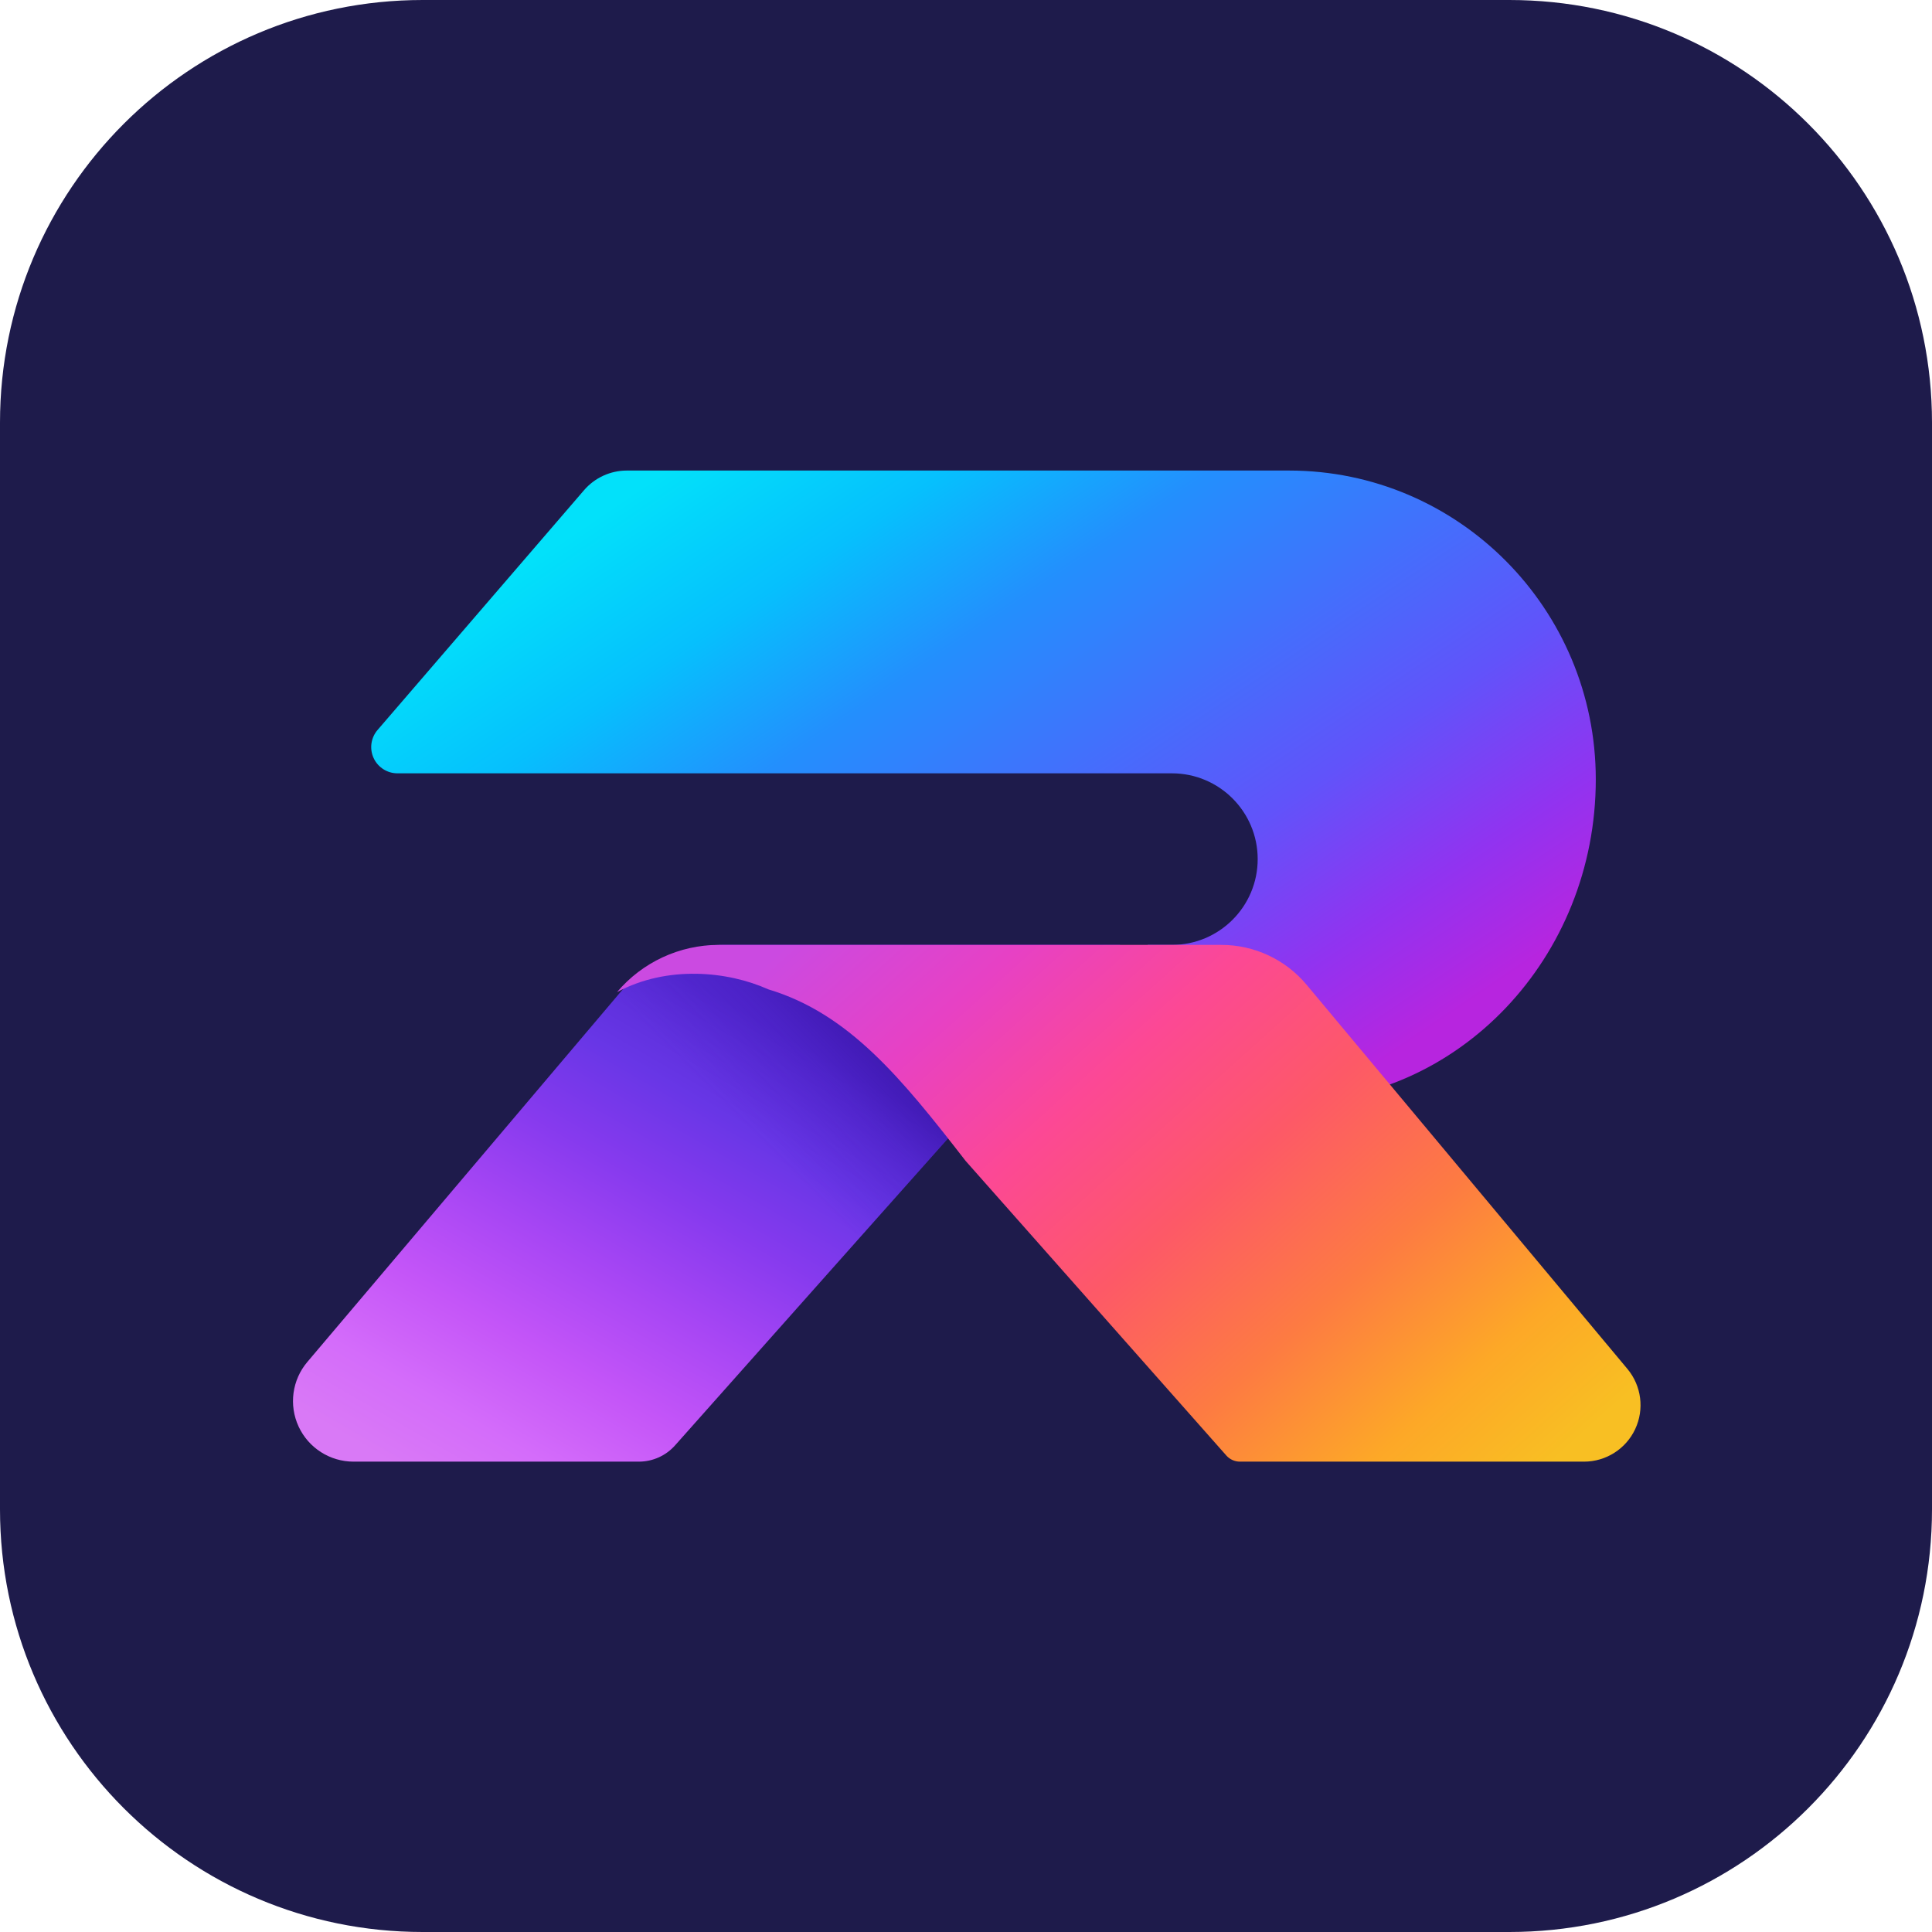
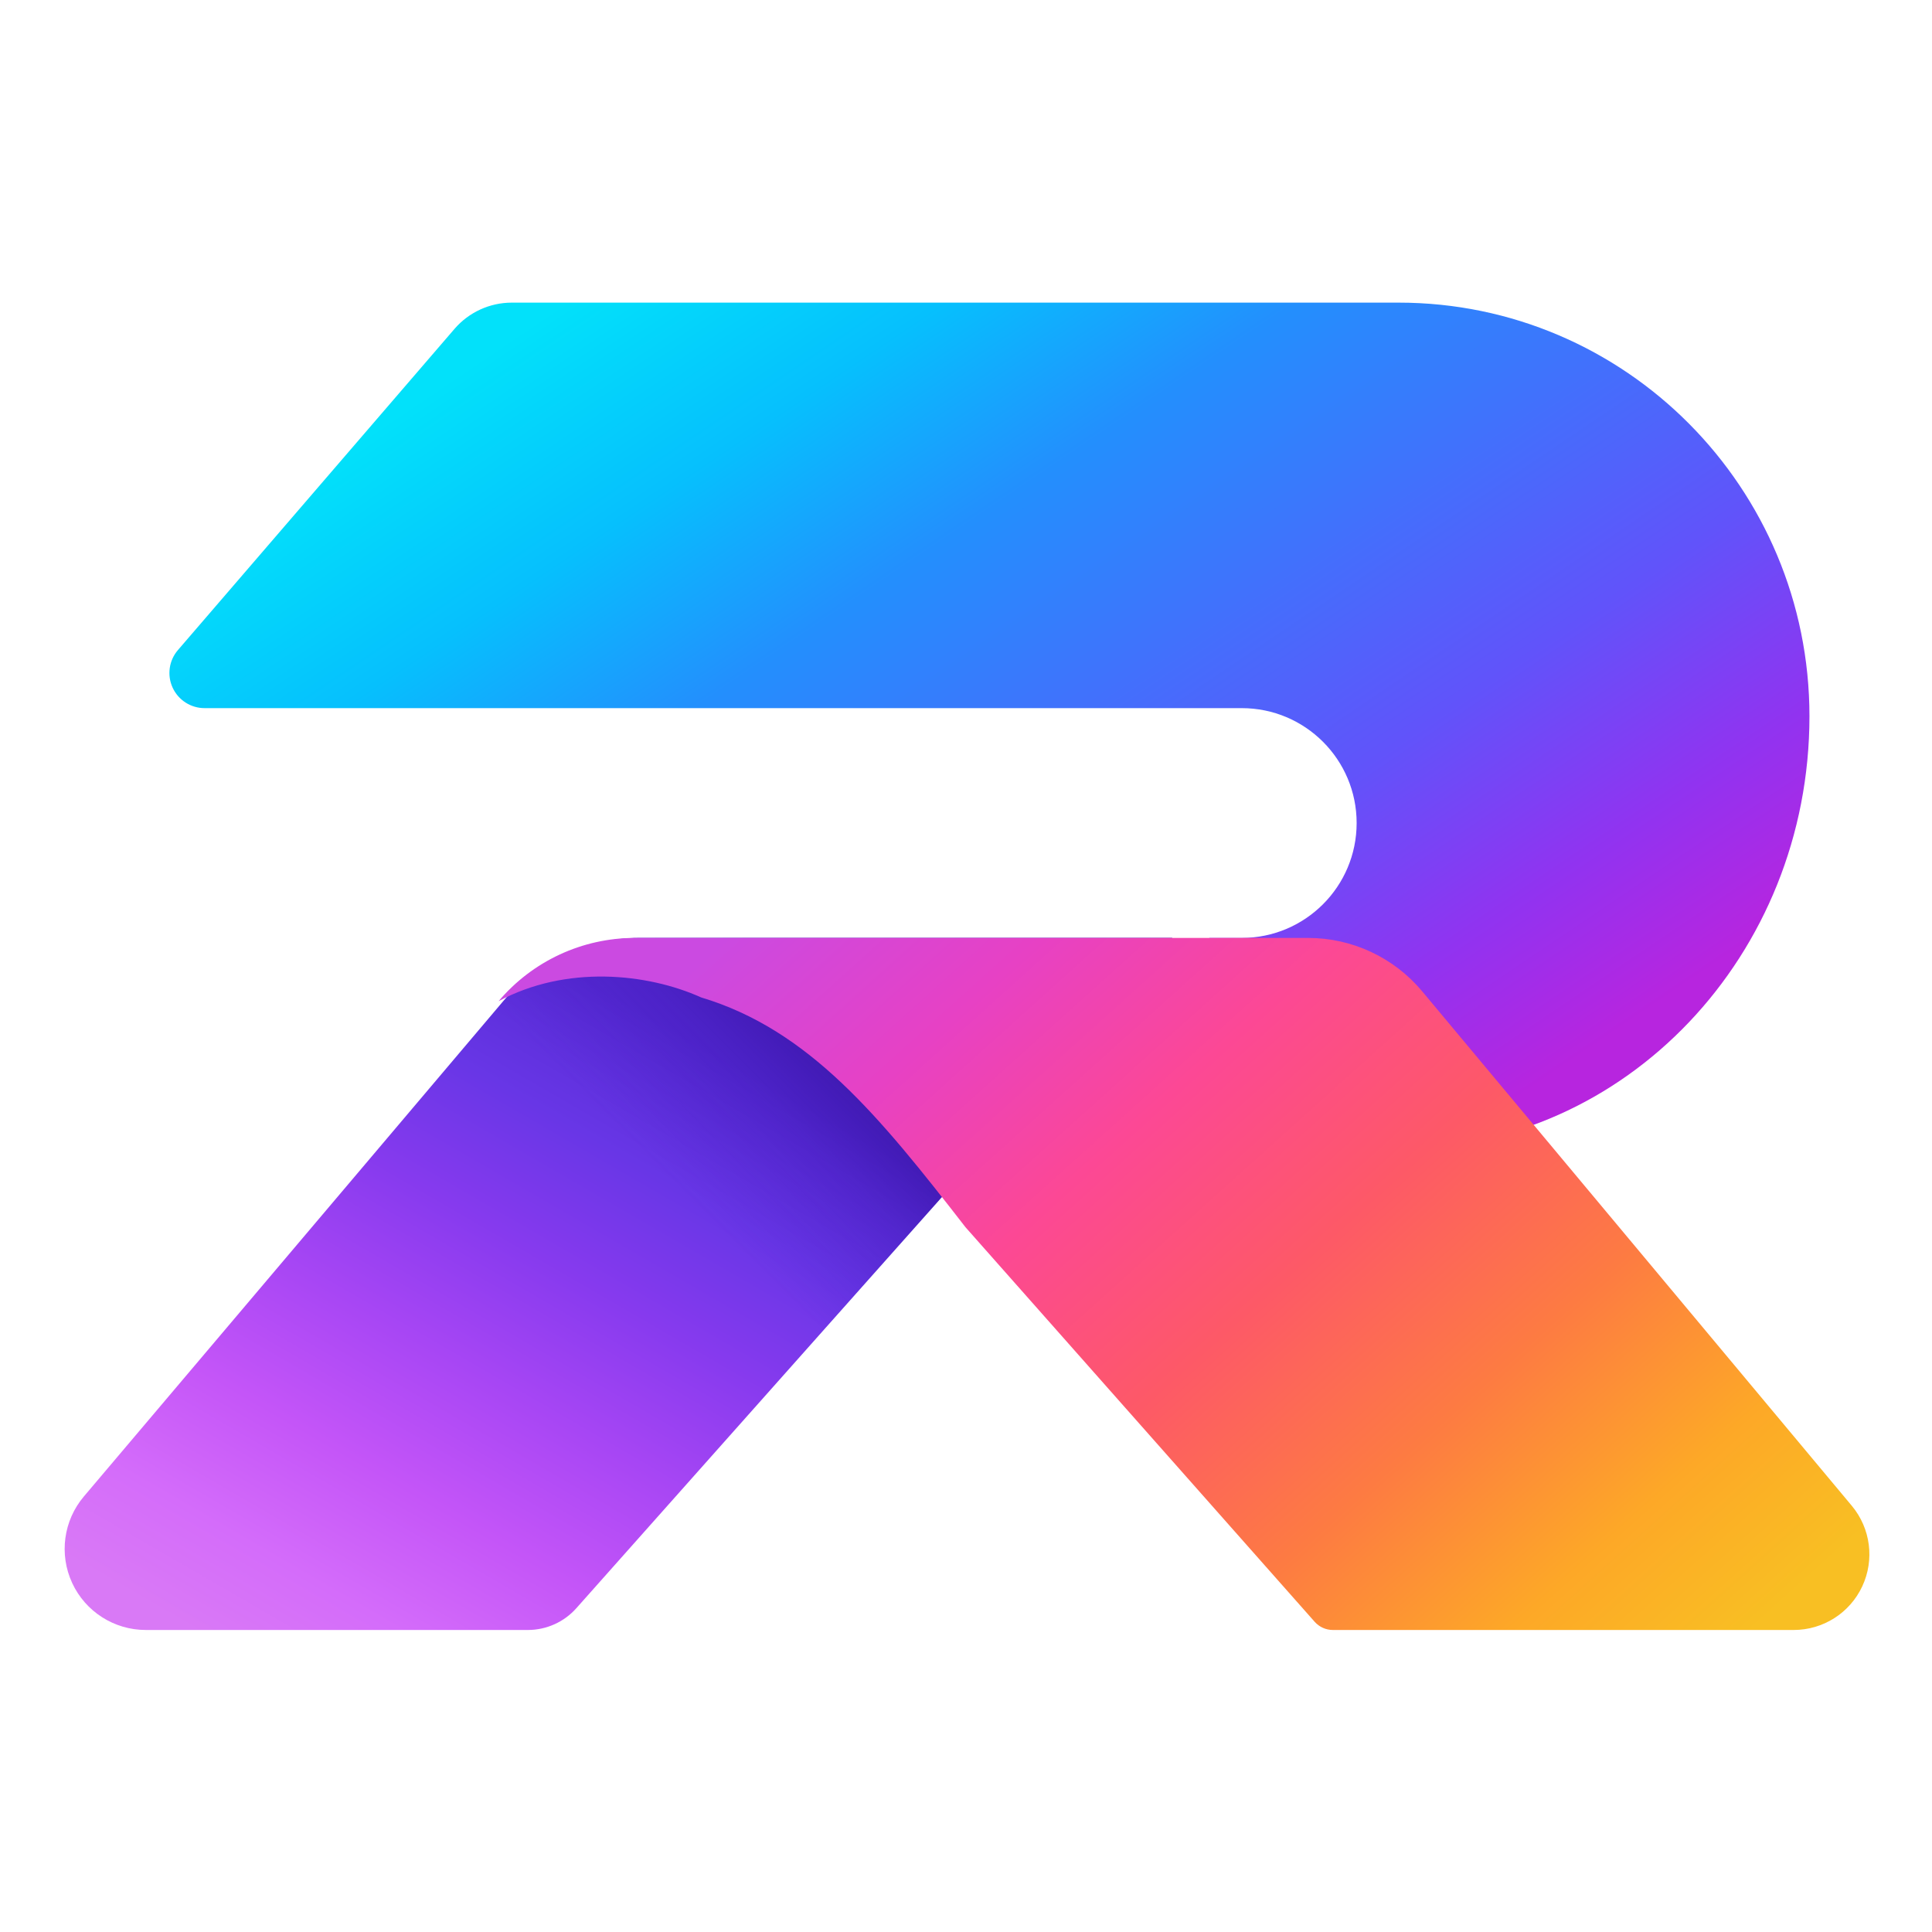
<svg xmlns="http://www.w3.org/2000/svg" width="512" height="512" viewBox="0 0 512 512">
  <defs>
    <linearGradient id="u" gradientUnits="userSpaceOnUse" x1="450" y1="190" x2="707" y2="571">
      <stop offset="0.02" stop-color="#02E1FA" />
      <stop offset="0.19" stop-color="#06C0FD" />
      <stop offset="0.35" stop-color="#238FFD" />
      <stop offset="0.52" stop-color="#4171FC" />
      <stop offset="0.69" stop-color="#6153FA" />
      <stop offset="0.85" stop-color="#9133F0" />
      <stop offset="0.98" stop-color="#B725DF" />
    </linearGradient>
    <linearGradient id="l" gradientUnits="userSpaceOnUse" x1="399" y1="521" x2="252" y2="775">
      <stop offset="0.02" stop-color="#552AD3" />
      <stop offset="0.19" stop-color="#6836E6" />
      <stop offset="0.35" stop-color="#863AEE" />
      <stop offset="0.52" stop-color="#A746F4" />
      <stop offset="0.69" stop-color="#C455F8" />
      <stop offset="0.85" stop-color="#D46CFA" />
      <stop offset="0.98" stop-color="#D979F6" />
    </linearGradient>
    <linearGradient id="r" gradientUnits="userSpaceOnUse" x1="476" y1="434" x2="786" y2="778">
      <stop offset="0.02" stop-color="#CB4AE1" />
      <stop offset="0.19" stop-color="#E741C4" />
      <stop offset="0.35" stop-color="#FC4895" />
      <stop offset="0.52" stop-color="#FD5967" />
      <stop offset="0.69" stop-color="#FD7B42" />
      <stop offset="0.85" stop-color="#FDA827" />
      <stop offset="0.98" stop-color="#F8BF23" />
    </linearGradient>
    <linearGradient id="s" gradientUnits="userSpaceOnUse" x1="478" y1="548" x2="420" y2="606">
      <stop offset="0" stop-color="#2A0A8F" stop-opacity=".62" />
      <stop offset=".45" stop-color="#3A12B0" stop-opacity=".3" />
      <stop offset="1" stop-color="#4A1BC8" stop-opacity="0" />
    </linearGradient>
    <clipPath id="c">
      <path d="M338.8 519.4 A66.0 66.0 0 0 1 389.1 496.0 L586.3 496.0 L365.9 743.9 A24.0 24.0 0 0 1 348.0 752.0 L206.6 752.0 A30.0 30.0 0 0 1 183.7 702.6 Z" />
    </clipPath>
  </defs>
-   <rect width="512" height="512" rx="112" fill="#1E1B4B" />
-   <g transform="translate(76.8 124.7) scale(0.53493) translate(-175 -261)">
+   <g transform="translate(16 80.2) scale(0.71642) translate(-175 -261)">
    <path d="M228.4 411.0 A13 13 0 0 1 218.5 389.5 L320.8 270.7 A28 28 0 0 1 342.0 261.0 L670 261 A152 153 0 0 1 822 414 A152 160 0 0 1 670 574 L600 574 L600 496 L612 496 A42.5 42.5 0 0 0 612 411 Z" fill="url(#u)" />
    <path d="M338.8 519.4 A66.0 66.0 0 0 1 389.1 496.0 L586.3 496.0 L365.9 743.9 A24.0 24.0 0 0 1 348.0 752.0 L206.6 752.0 A30.0 30.0 0 0 1 183.7 702.6 Z" fill="url(#l)" />
    <rect x="300" y="480" width="320" height="200" fill="url(#s)" clip-path="url(#c)" />
    <path d="M337.1 519.4 A66 66 0 0 1 387.5 496 L636.5 496.0 A55.0 55.0 0 0 1 678.7 515.7 L837.7 706.1 A28.0 28.0 0 0 1 816.2 752.0 L645.7 752.0 A9.0 9.0 0 0 1 639.0 749.0 L509.8 603.0 C478 562 452 530 412 518 C392 509 362 506 337.1 519.4 Z" fill="url(#r)" />
  </g>
</svg>
